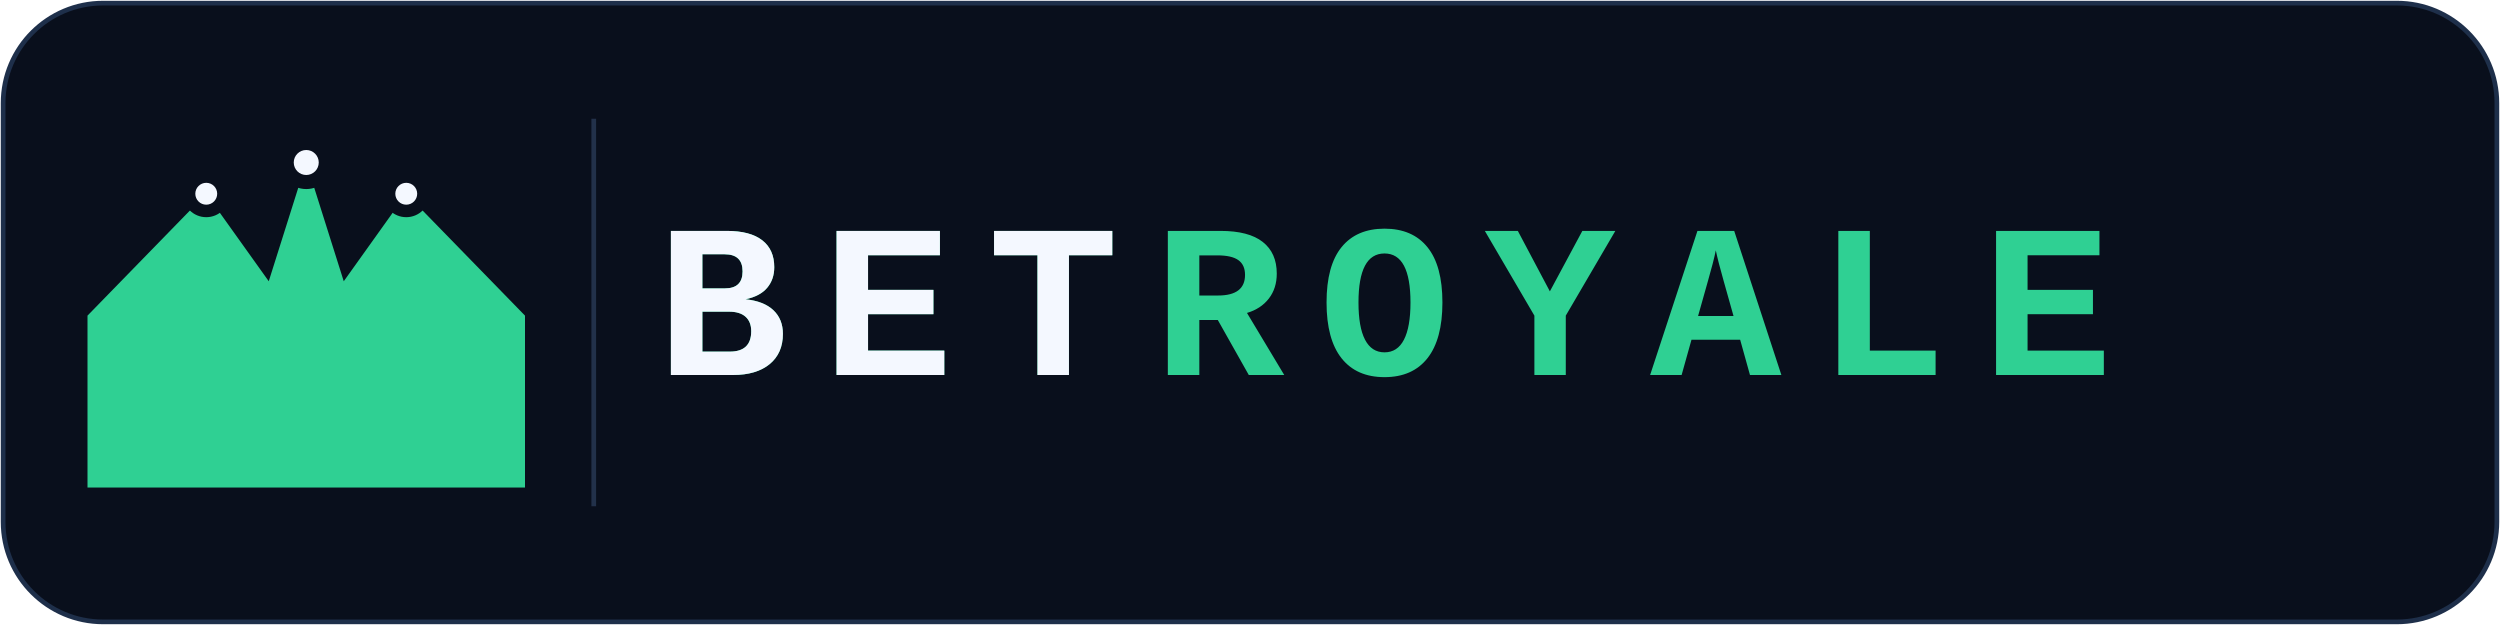
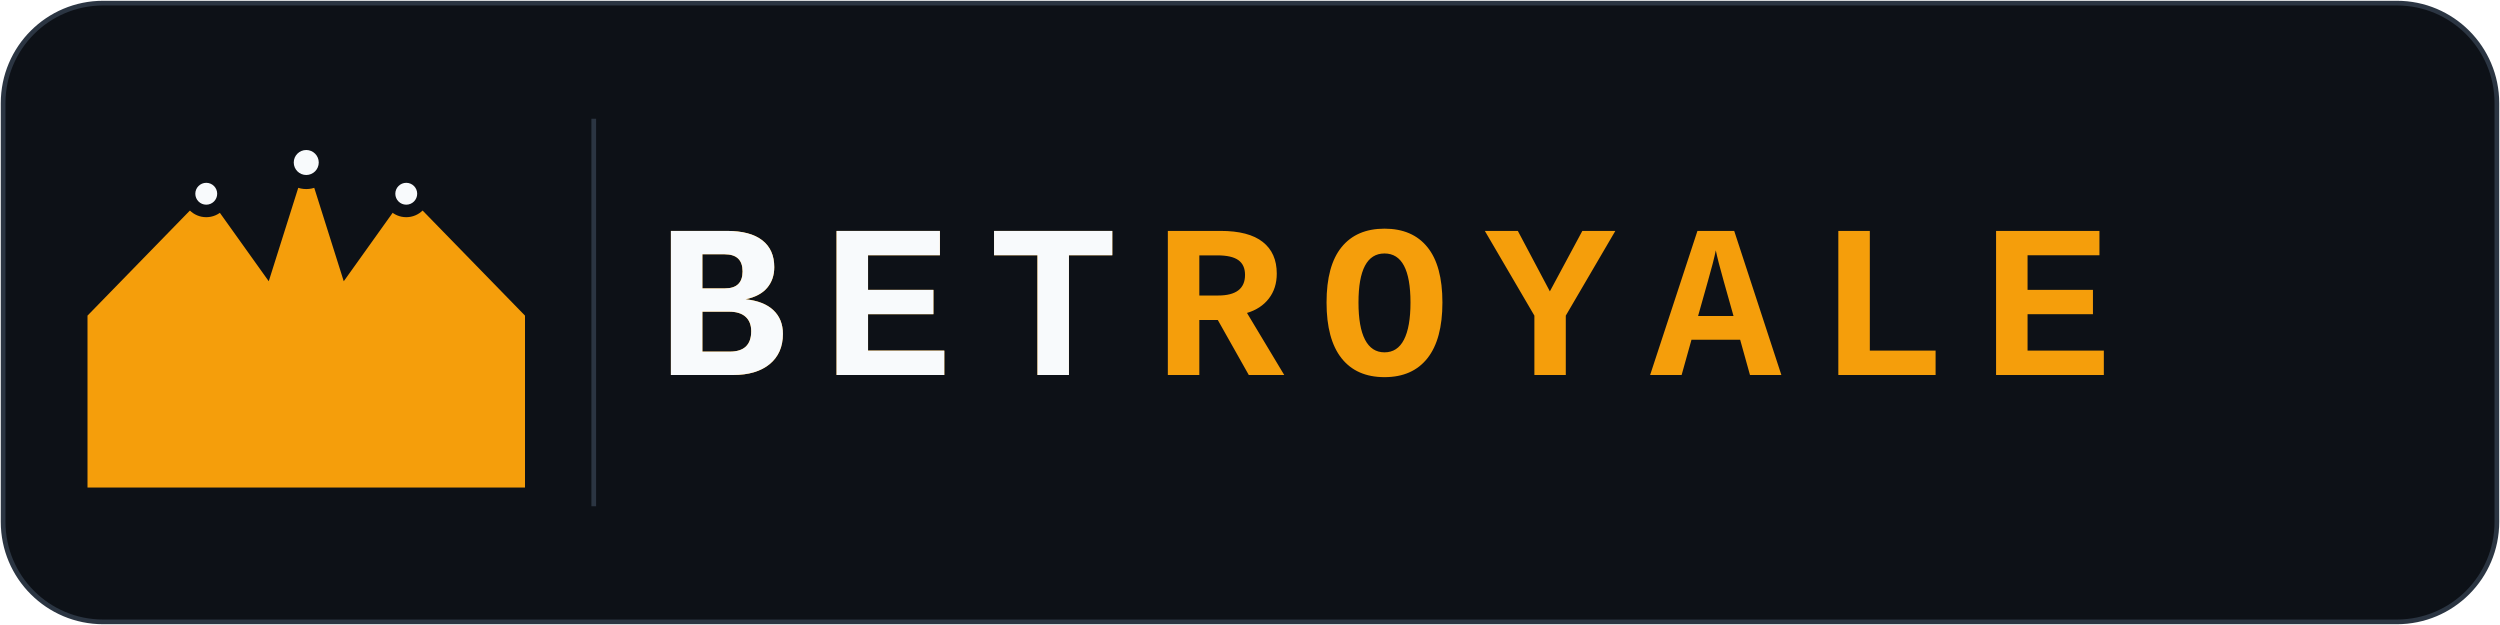
<svg xmlns="http://www.w3.org/2000/svg" viewBox="0 0 800 200">
-   <rect x="1" y="1" width="798" height="198" rx="32" fill="#090f1c" stroke="#1e2f4a" stroke-width="1.5" />
+   <rect x="1" y="1" width="798" height="198" rx="32" fill="#0d1117" stroke="#2b3542" stroke-width="1.5" />
  <g transform="translate(28,52) scale(0.5) translate(-116,-162)">
-     <path d="M116,370 L116,260 L192,182 L232,238 L256,162 L280,238 L320,182 L396,260 L396,370 Z" fill="#2fd093" />
-     <circle cx="192" cy="182" r="15" fill="#090f1c" />
-     <circle cx="192" cy="182" r="7" fill="#f4f8ff" />
-     <circle cx="256" cy="162" r="17" fill="#090f1c" />
-     <circle cx="256" cy="162" r="8" fill="#f4f8ff" />
-     <circle cx="320" cy="182" r="15" fill="#090f1c" />
-     <circle cx="320" cy="182" r="7" fill="#f4f8ff" />
+     <path d="M116,370 L116,260 L192,182 L232,238 L256,162 L280,238 L320,182 L396,260 L396,370 Z" fill="#f59e0b" />
+     <circle cx="192" cy="182" r="15" fill="#0d1117" />
+     <circle cx="192" cy="182" r="7" fill="#f8fafc" />
+     <circle cx="256" cy="162" r="17" fill="#0d1117" />
+     <circle cx="256" cy="162" r="8" fill="#f8fafc" />
+     <circle cx="320" cy="182" r="15" fill="#0d1117" />
+     <circle cx="320" cy="182" r="7" fill="#f8fafc" />
  </g>
-   <line x1="190" y1="38" x2="190" y2="162" stroke="#22314a" stroke-width="1.5" />
-   <text x="210" y="120" font-family="'IBM Plex Mono','SF Mono','Menlo','Courier New',monospace" font-size="70" font-weight="700" letter-spacing="11" fill="#2fd093">BETROYALE</text>
-   <text x="210" y="120" font-family="'IBM Plex Mono','SF Mono','Menlo','Courier New',monospace" font-size="70" font-weight="700" letter-spacing="11" fill="#f4f8ff">BET</text>
+   <line x1="190" y1="38" x2="190" y2="162" stroke="#2b3542" stroke-width="1.5" />
+   <text x="210" y="120" font-family="'IBM Plex Mono','SF Mono','Menlo','Courier New',monospace" font-size="70" font-weight="700" letter-spacing="11" fill="#f59e0b">BETROYALE</text>
+   <text x="210" y="120" font-family="'IBM Plex Mono','SF Mono','Menlo','Courier New',monospace" font-size="70" font-weight="700" letter-spacing="11" fill="#f8fafc">BET</text>
</svg>
